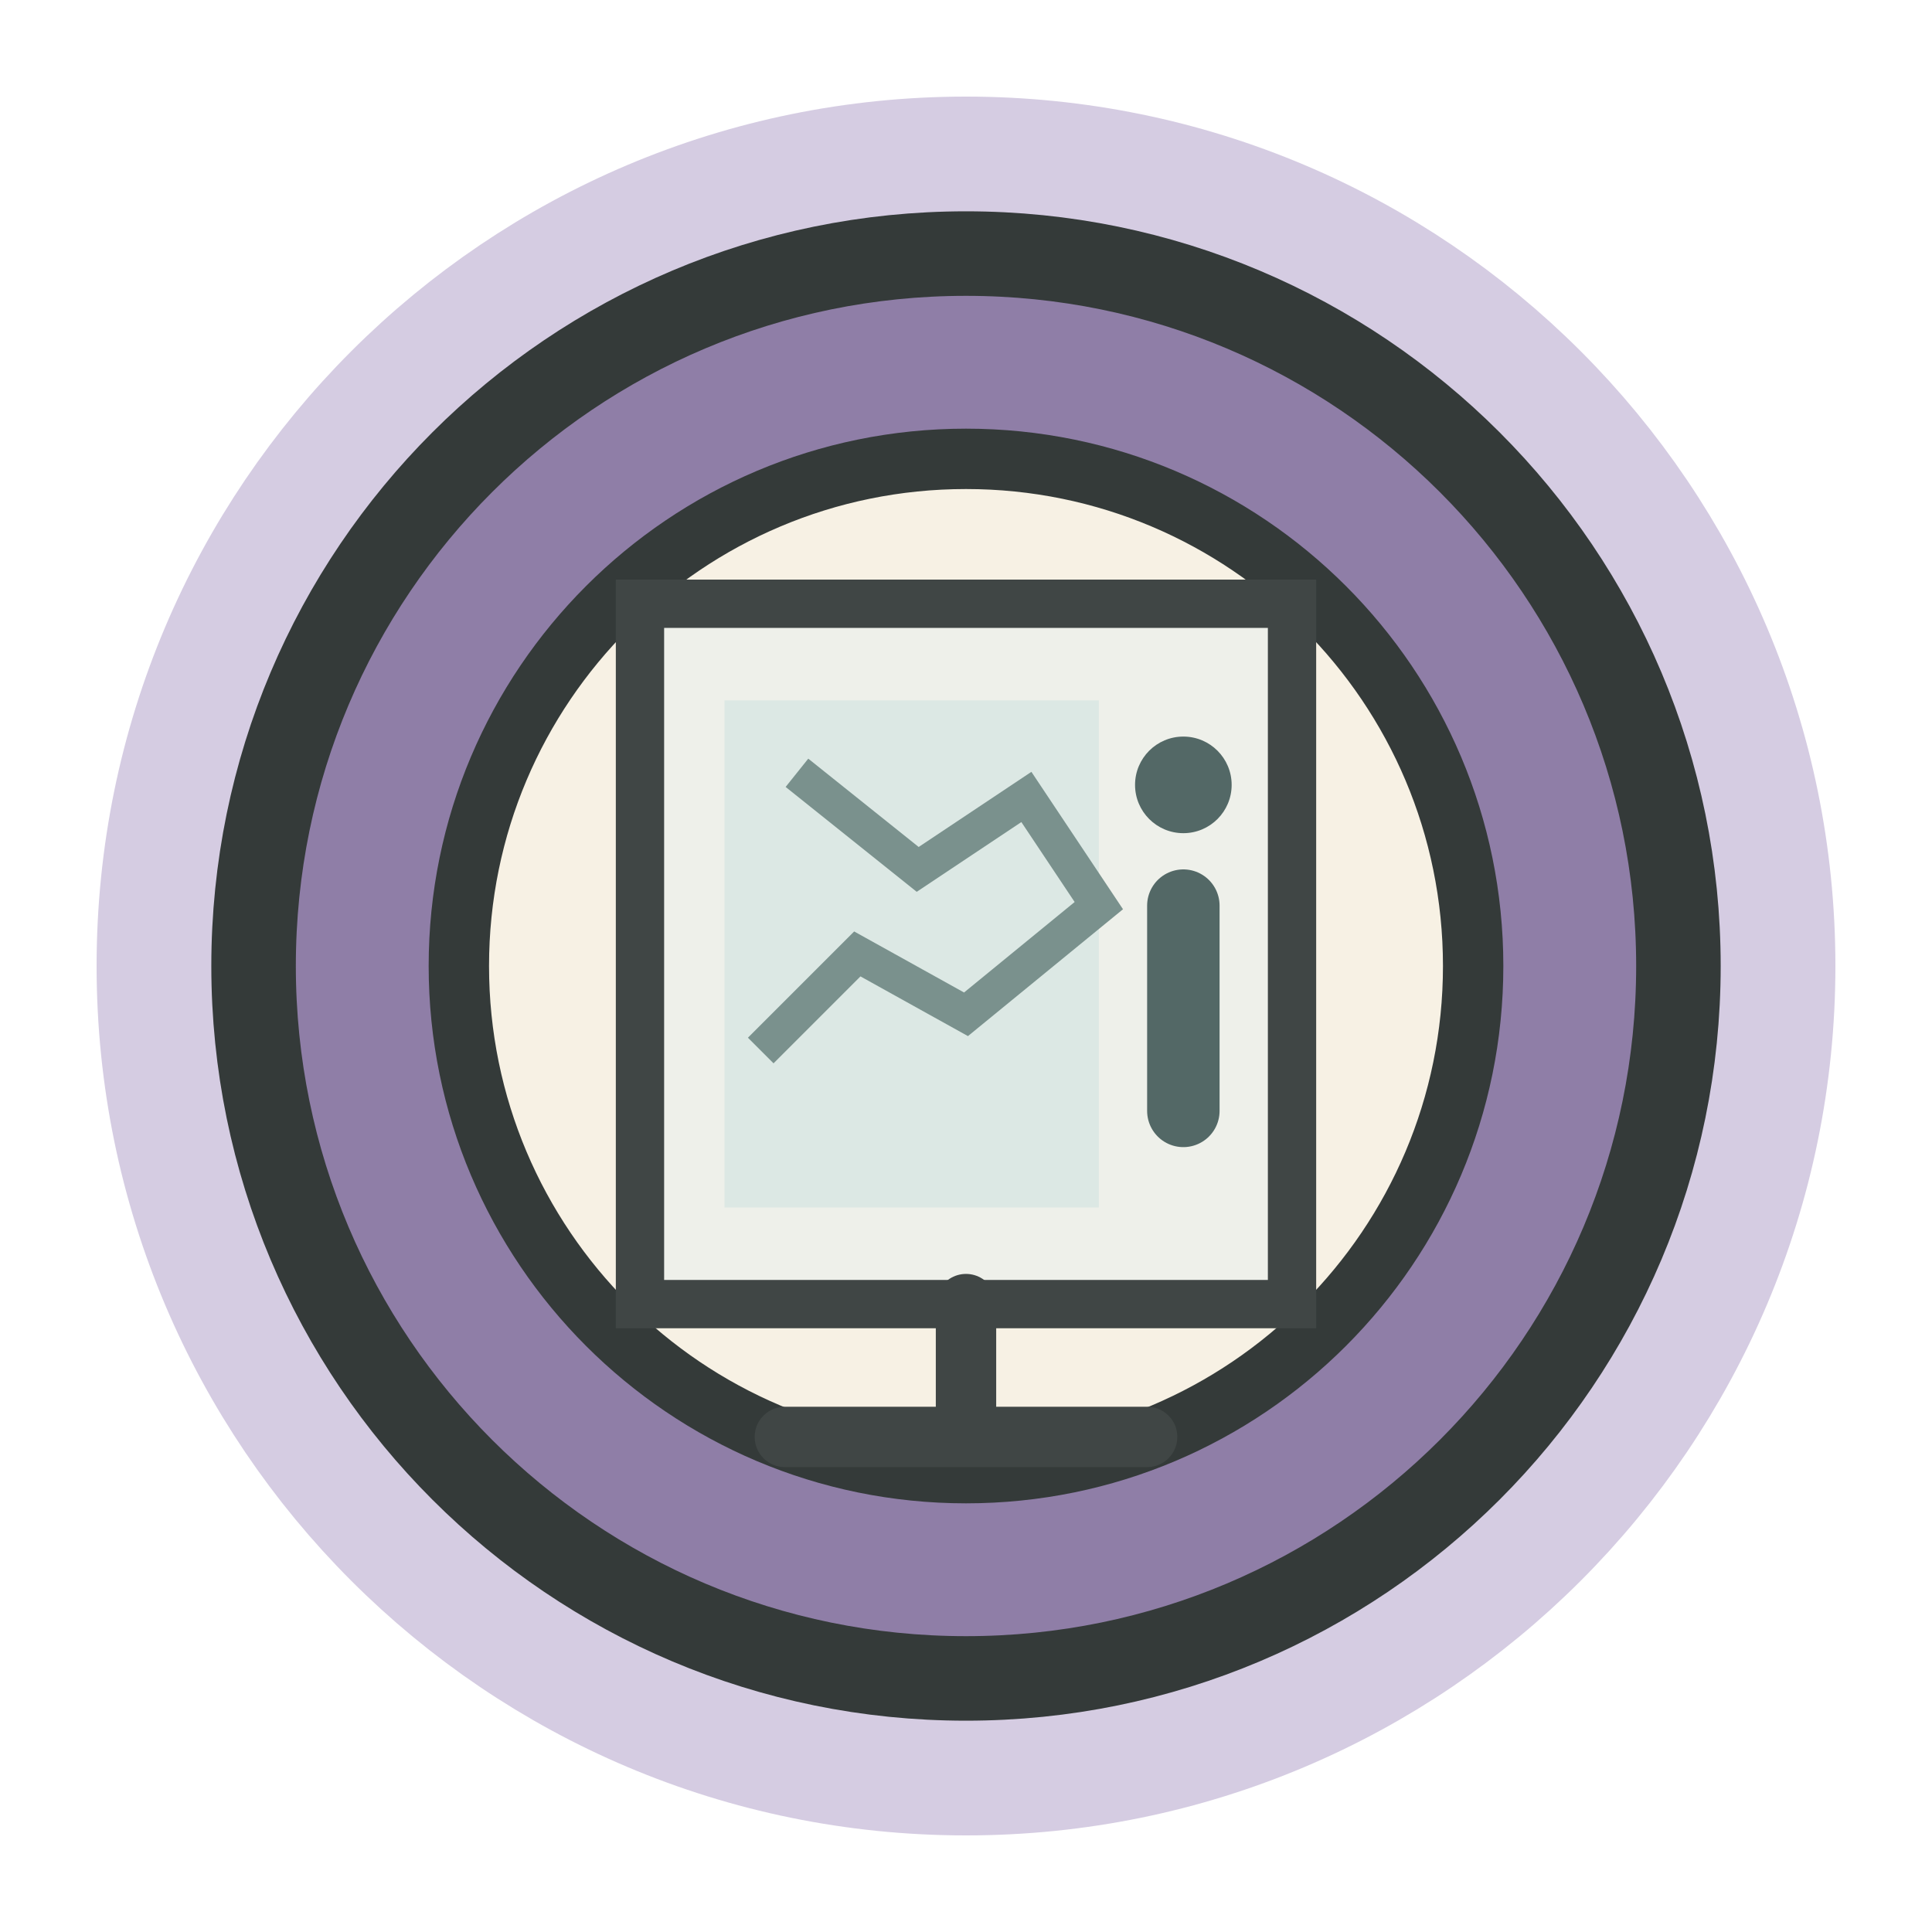
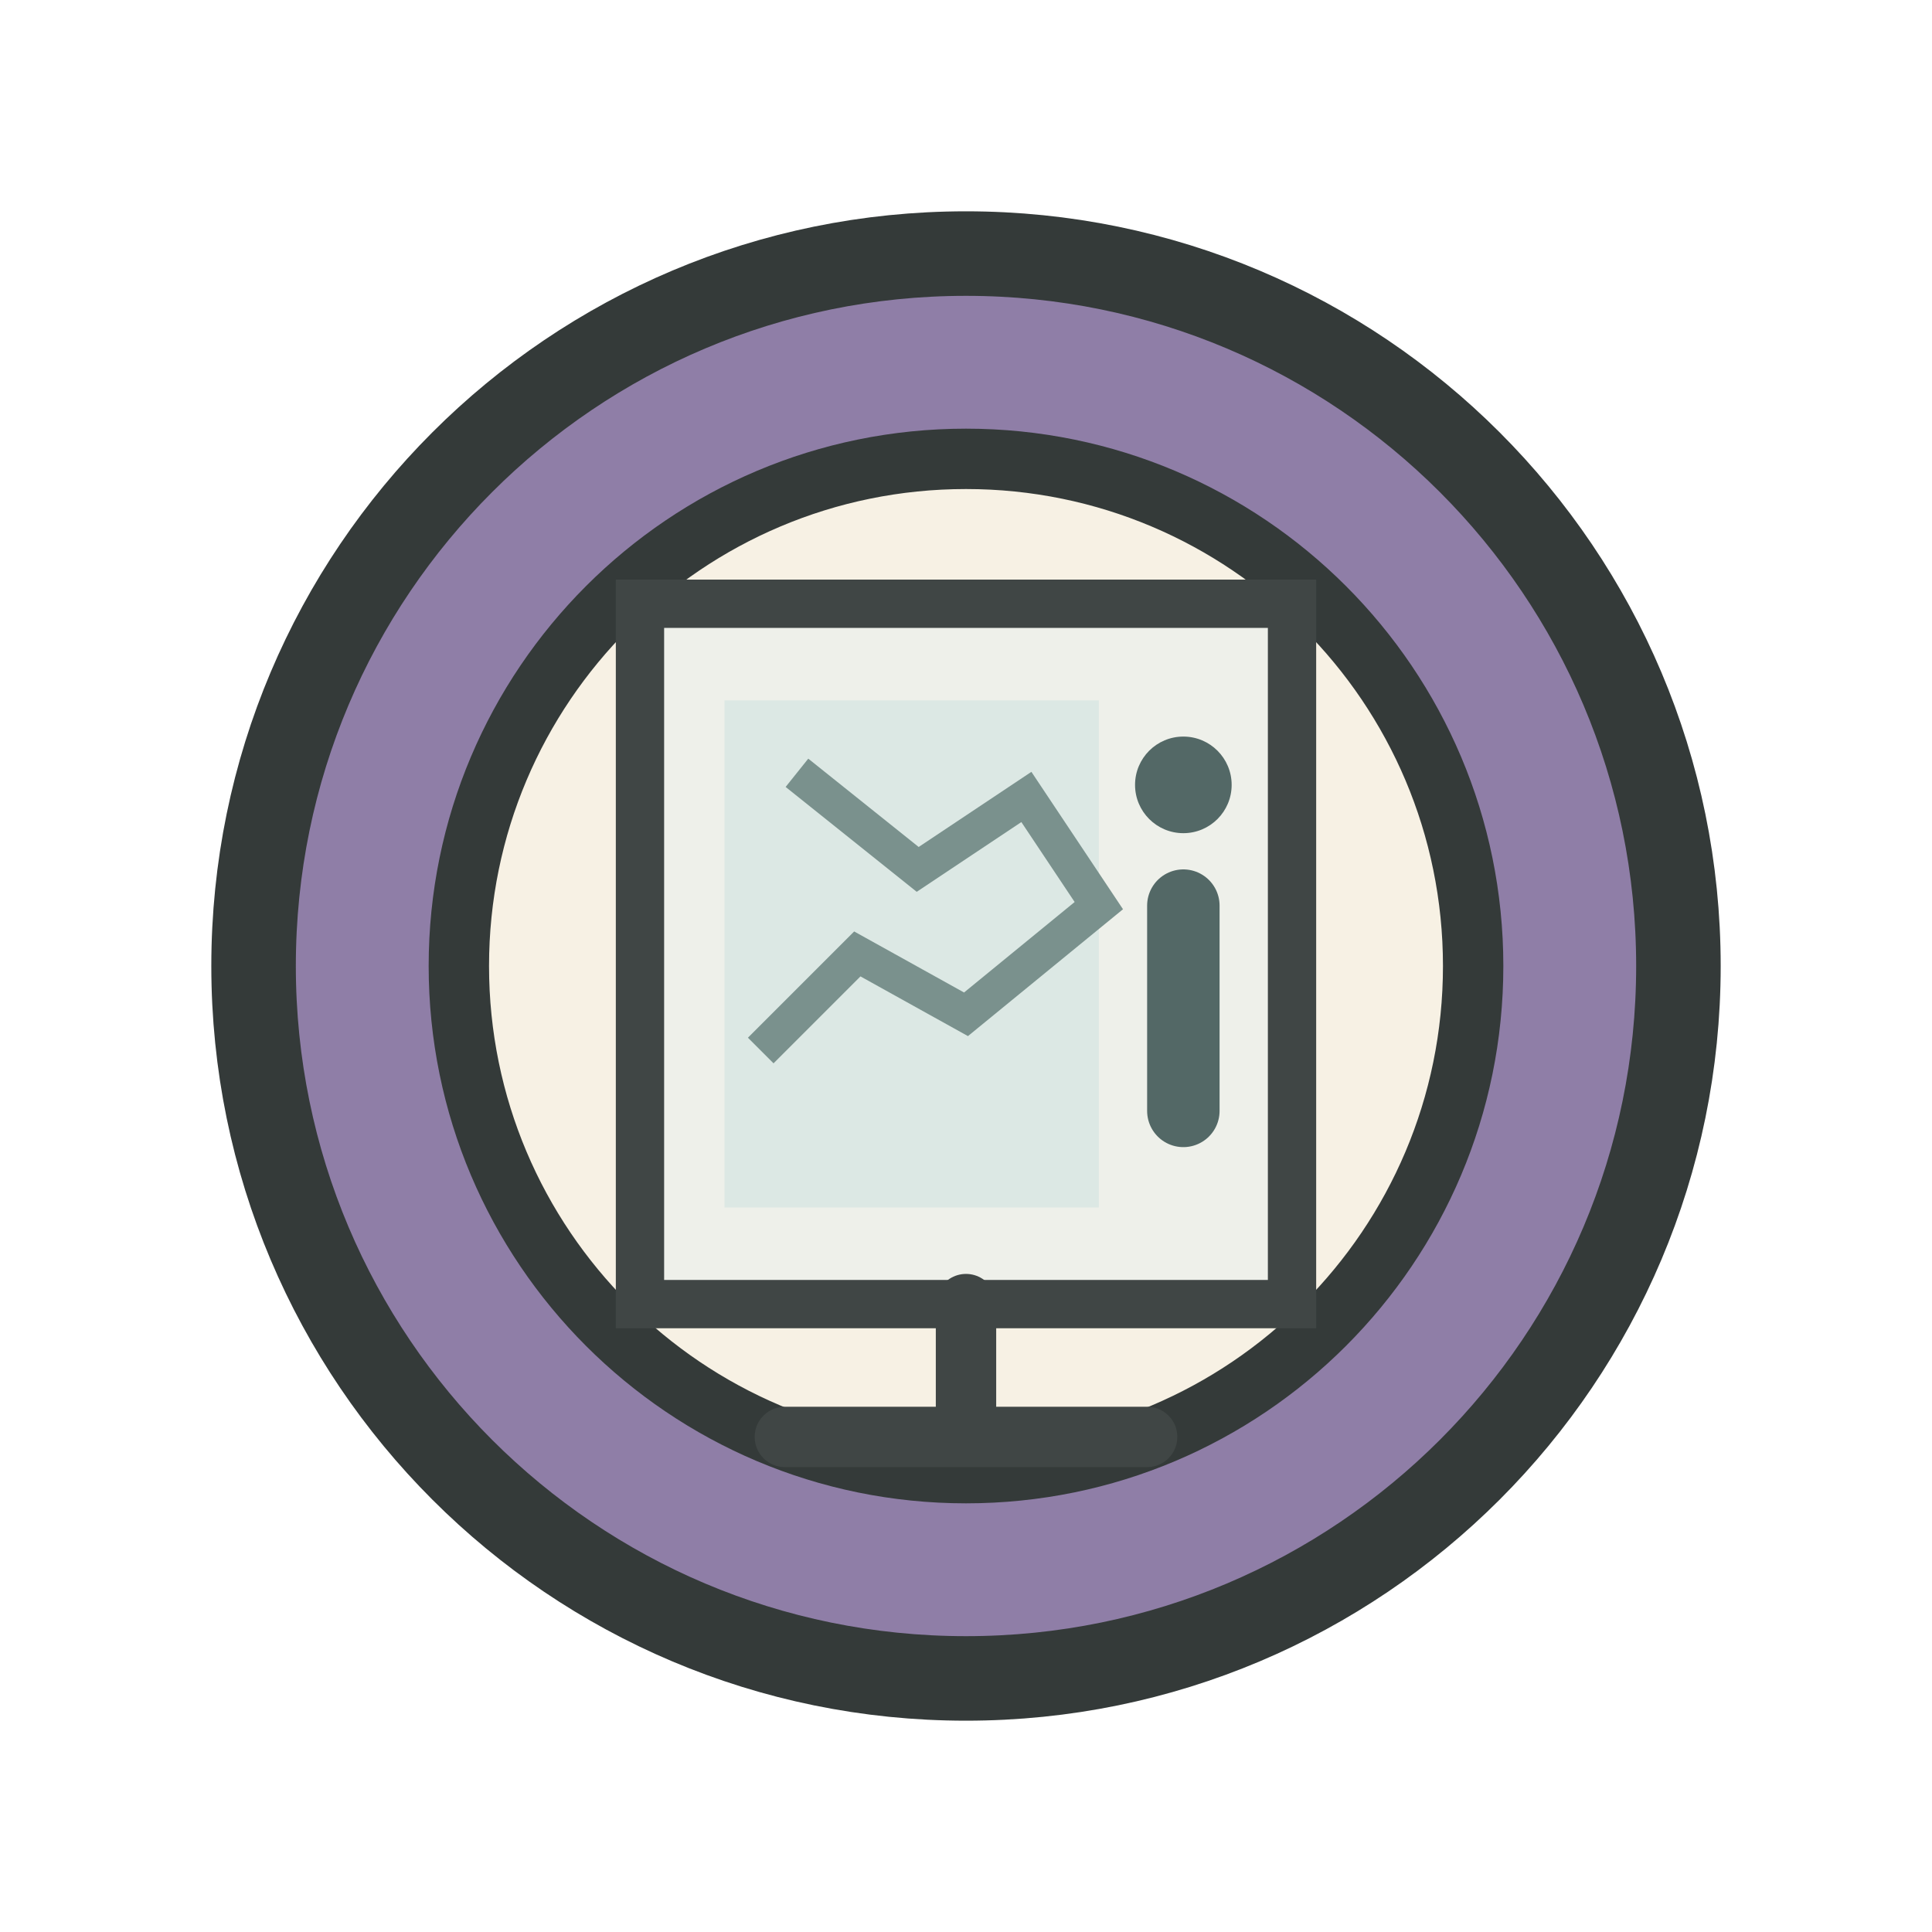
<svg xmlns="http://www.w3.org/2000/svg" width="160" height="160" viewBox="0 0 160 160">
-   <circle cx="80" cy="80" r="66" fill="none" stroke="#D5CCE2" stroke-width="12" />
  <circle cx="80" cy="80" r="59" fill="#8F7EA7" stroke="#343A39" stroke-width="7" />
  <circle cx="80" cy="80" r="42" fill="#F7F1E4" stroke="#343A39" stroke-width="5" />
  <path d="M53 50h54v58H53z" fill="#EEF0EA" stroke="#404645" stroke-width="4" />
  <path d="M60 58h31v42H60z" fill="#DCE8E4" />
  <path d="M66 64l10 8 9-6 6 9-11 9-9-5-8 8" fill="none" stroke="#7A918D" stroke-width="3" />
  <circle cx="98" cy="65" r="4" fill="#536866" />
  <path d="M98 75v17" stroke="#536866" stroke-width="6" stroke-linecap="round" />
  <path d="M80 108v11M65 119h30" stroke="#404645" stroke-width="5" stroke-linecap="round" />
</svg>
